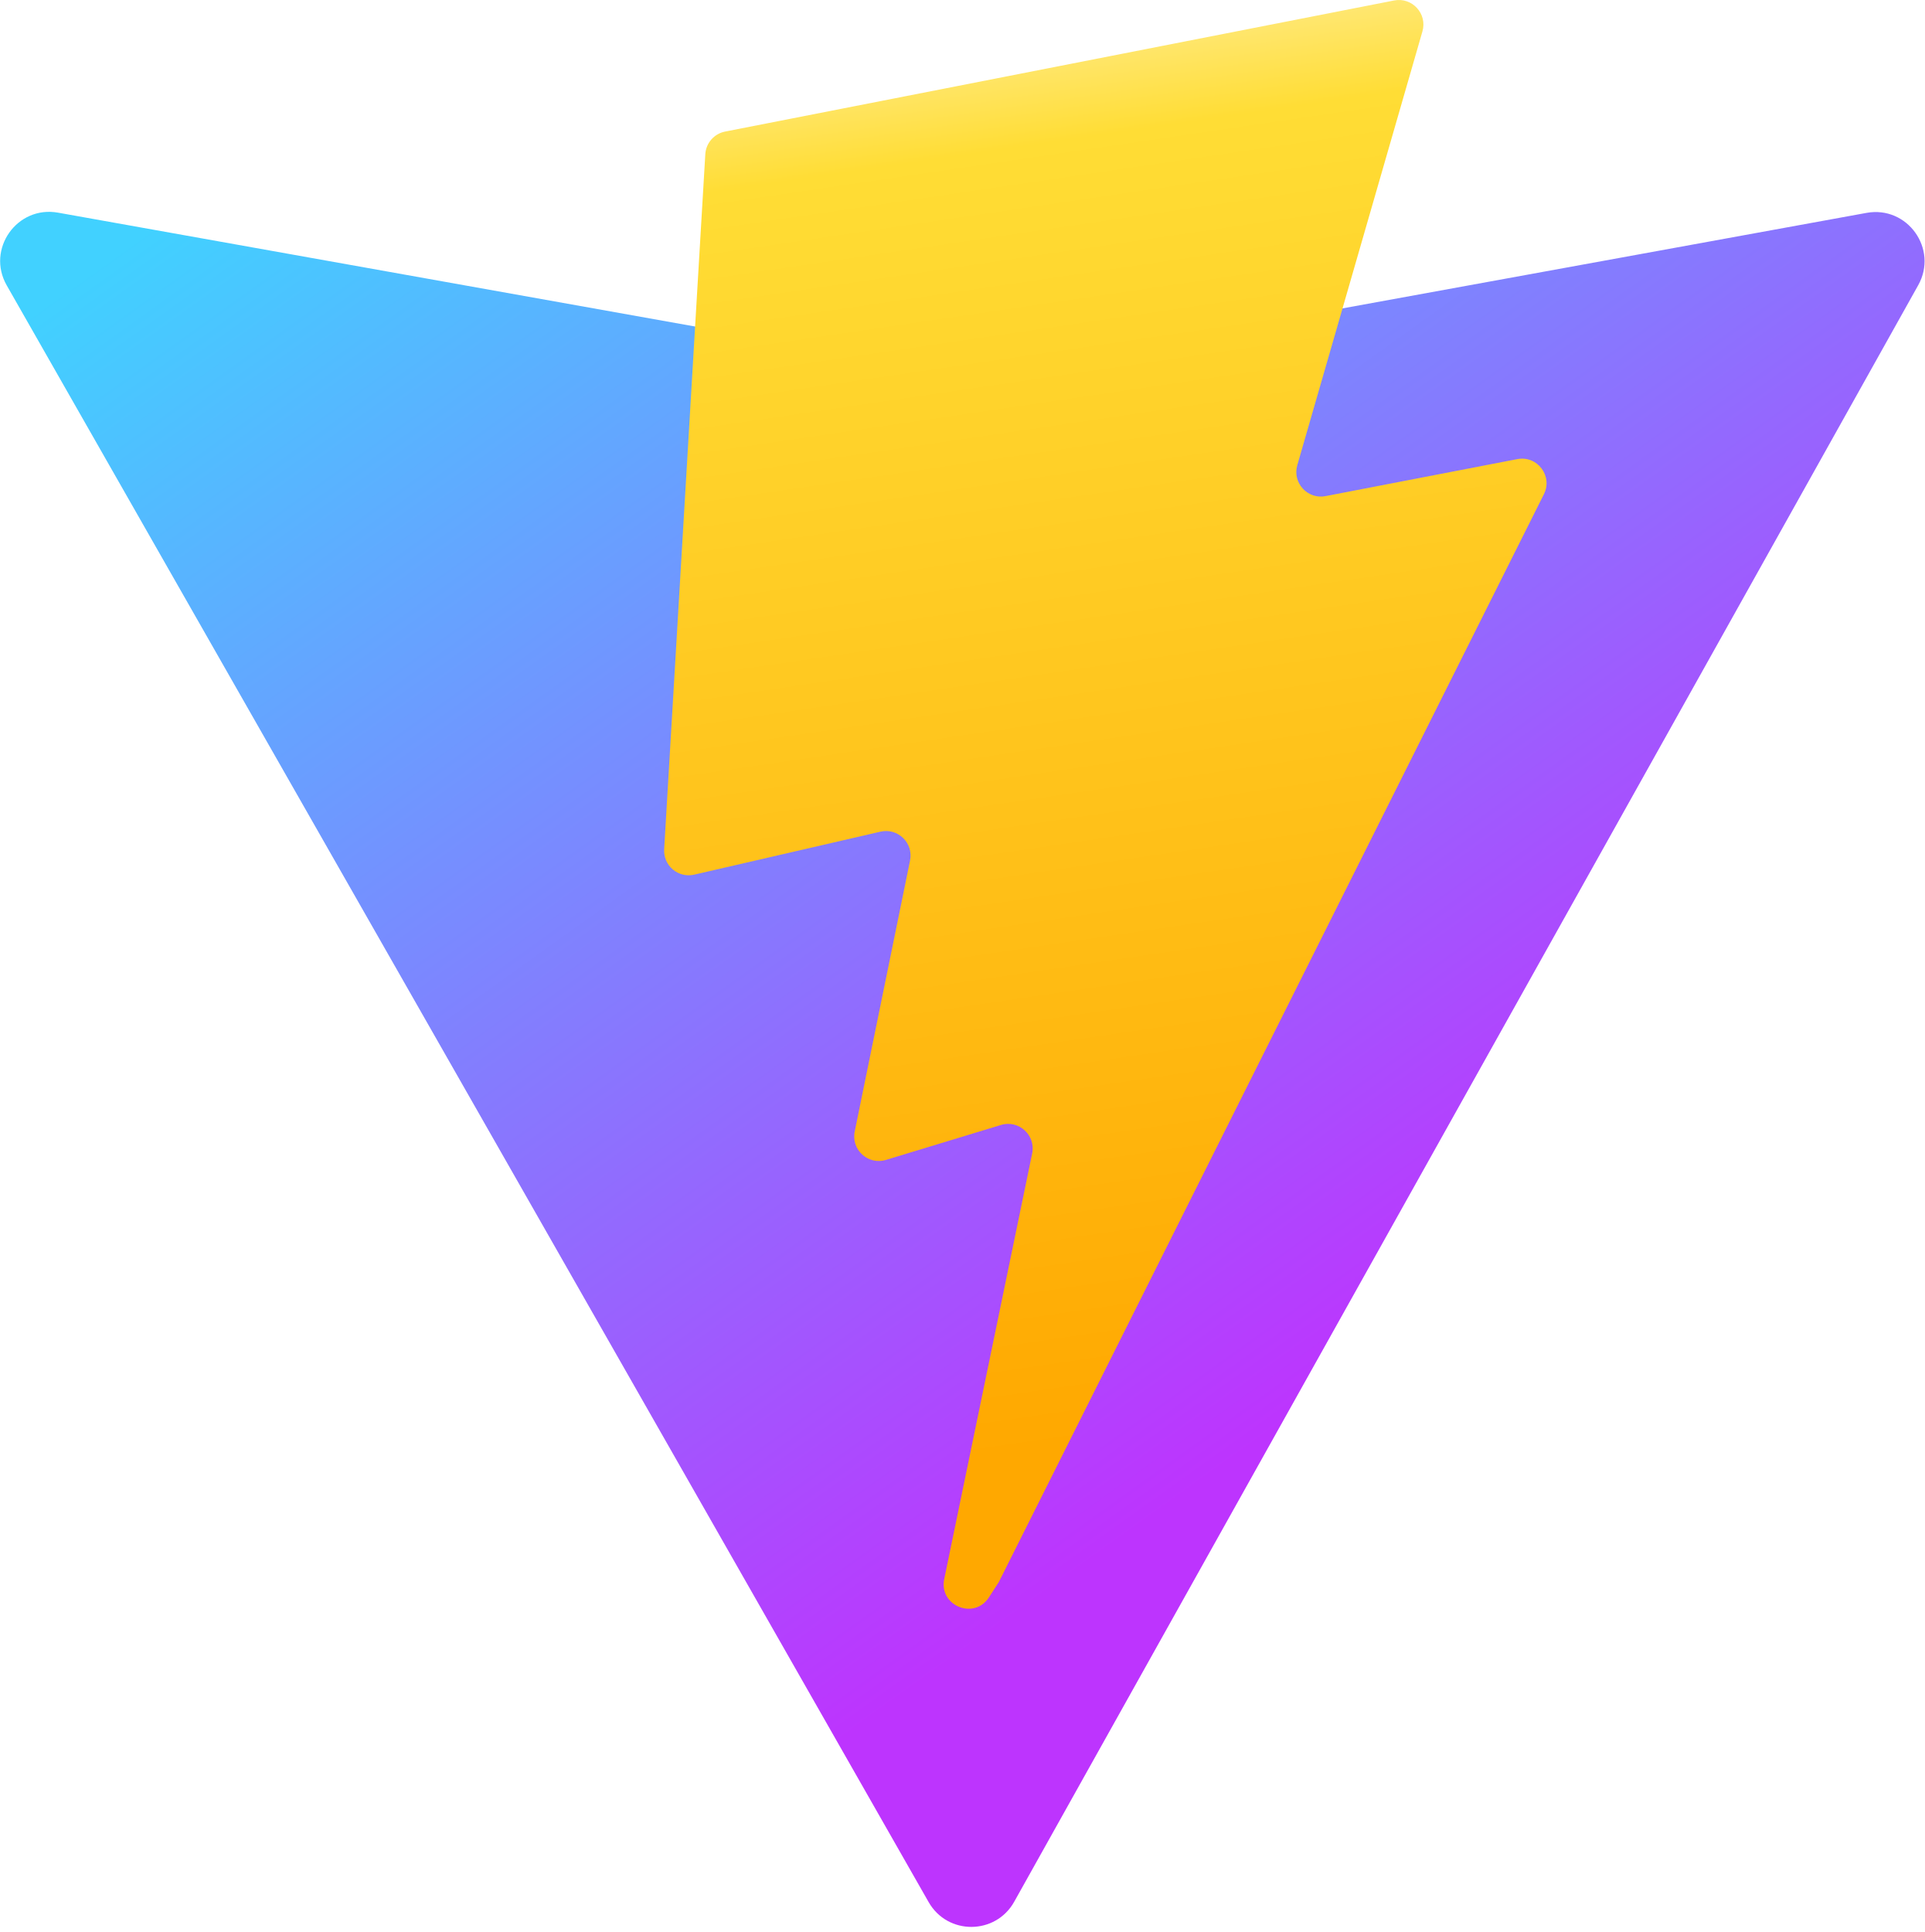
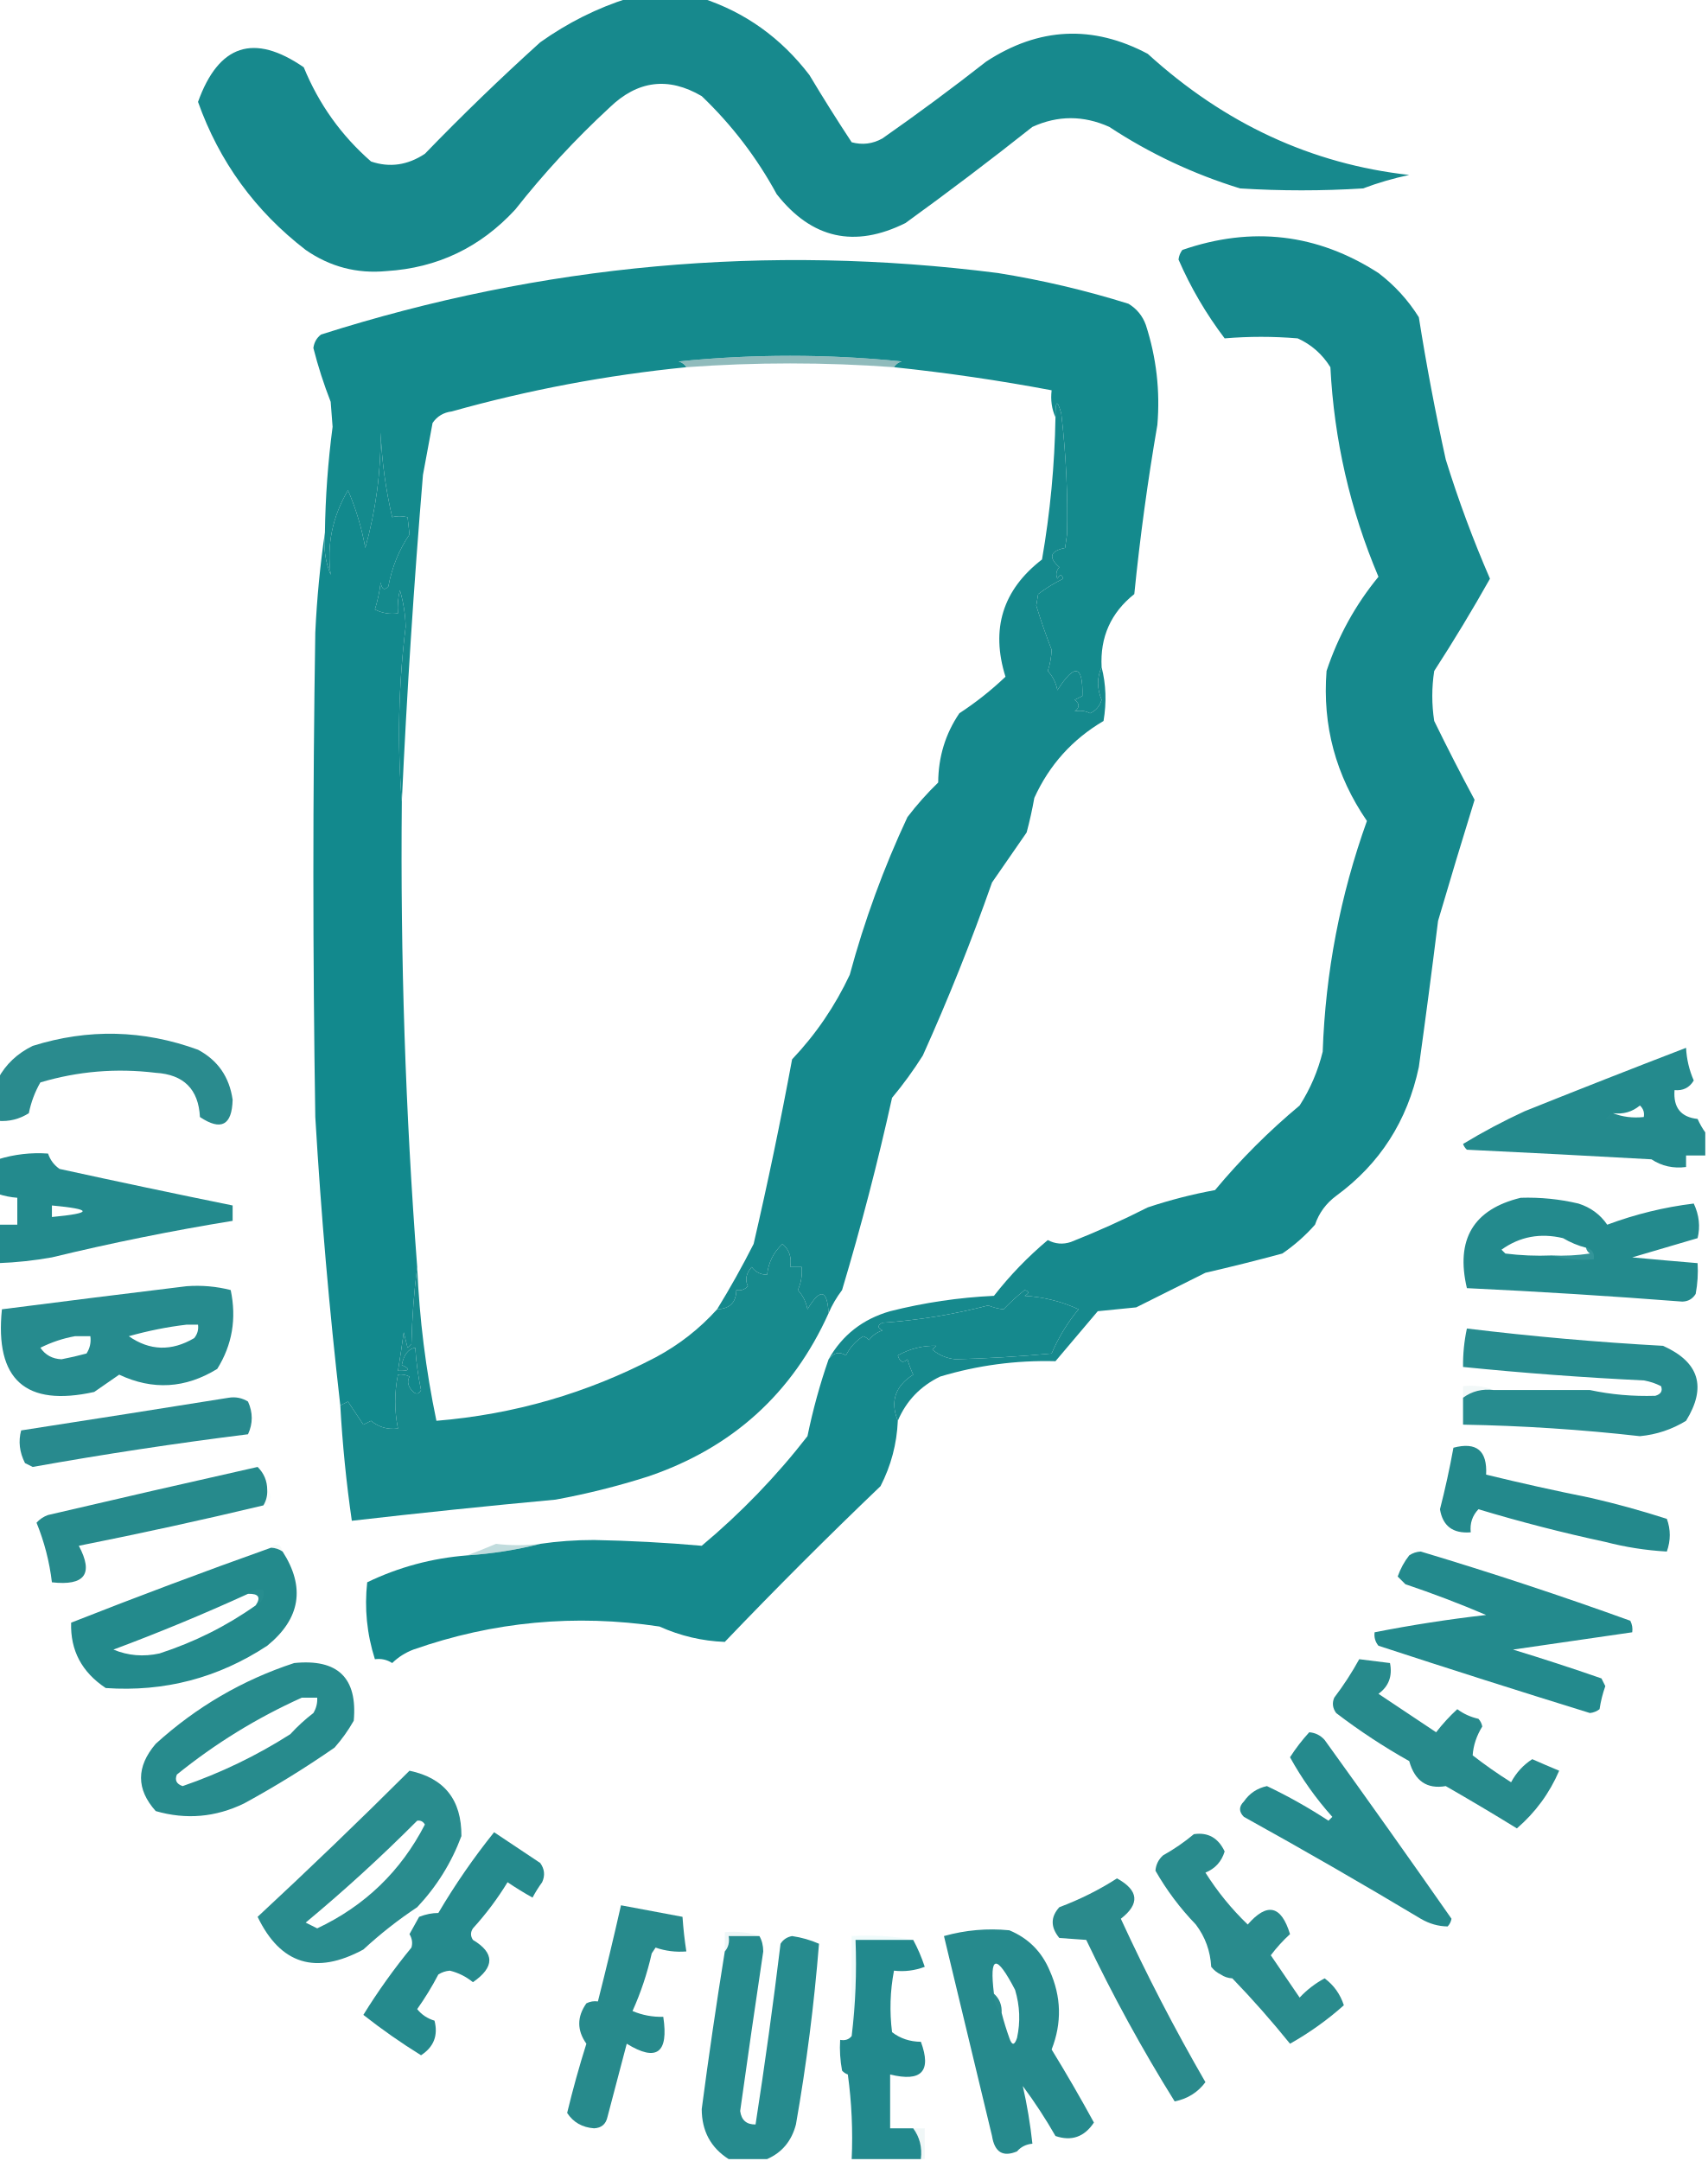
- <svg xmlns="http://www.w3.org/2000/svg" aria-hidden="true" role="img" class="iconify iconify--logos" width="31.88" height="32" preserveAspectRatio="xMidYMid meet" viewBox="0 0 256 257">
-   <defs>
-     <linearGradient id="IconifyId1813088fe1fbc01fb466" x1="-.828%" x2="57.636%" y1="7.652%" y2="78.411%">
-       <stop offset="0%" stop-color="#41D1FF" />
-       <stop offset="100%" stop-color="#BD34FE" />
-     </linearGradient>
-     <linearGradient id="IconifyId1813088fe1fbc01fb467" x1="43.376%" x2="50.316%" y1="2.242%" y2="89.03%">
-       <stop offset="0%" stop-color="#FFEA83" />
-       <stop offset="8.333%" stop-color="#FFDD35" />
-       <stop offset="100%" stop-color="#FFA800" />
-     </linearGradient>
-   </defs>
-   <path fill="url(#IconifyId1813088fe1fbc01fb466)" d="M255.153 37.938L134.897 252.976c-2.483 4.44-8.862 4.466-11.382.048L.875 37.958c-2.746-4.814 1.371-10.646 6.827-9.67l120.385 21.517a6.537 6.537 0 0 0 2.322-.004l117.867-21.483c5.438-.991 9.574 4.796 6.877 9.62Z" />
-   <path fill="url(#IconifyId1813088fe1fbc01fb467)" d="M185.432.063L96.44 17.501a3.268 3.268 0 0 0-2.634 3.014l-5.474 92.456a3.268 3.268 0 0 0 3.997 3.378l24.777-5.718c2.318-.535 4.413 1.507 3.936 3.838l-7.361 36.047c-.495 2.426 1.782 4.5 4.151 3.78l15.304-4.649c2.372-.72 4.652 1.36 4.15 3.788l-11.698 56.621c-.732 3.542 3.979 5.473 5.943 2.437l1.313-2.028l72.516-144.72c1.215-2.423-.88-5.186-3.54-4.672l-25.505 4.922c-2.396.462-4.435-1.77-3.759-4.114l16.646-57.705c.677-2.35-1.37-4.583-3.769-4.113Z" />
+ <svg xmlns="http://www.w3.org/2000/svg" version="1.1" width="444px" height="562px" style="shape-rendering:geometricPrecision; text-rendering:geometricPrecision; image-rendering:optimizeQuality; fill-rule:evenodd; clip-rule:evenodd">
+   <g>
+     <path style="opacity:0.004" fill="#fefffe" d="M 227.5,3.5 C 228.833,4.167 228.833,4.167 227.5,3.5 Z" />
+   </g>
+   <g>
+     <path style="opacity:1" fill="#17898d" d="M 163.5,-0.5 C 169.833,-0.5 176.167,-0.5 182.5,-0.5C 193.765,3.162 203.099,9.828 210.5,19.5C 214.042,25.418 217.708,31.251 221.5,37C 224.303,37.755 226.97,37.422 229.5,36C 238.688,29.574 247.688,22.907 256.5,16C 270.188,7.067 284.188,6.401 298.5,14C 318.461,32.173 341.127,42.673 366.5,45.5C 362.422,46.359 358.422,47.526 354.5,49C 343.833,49.667 333.167,49.667 322.5,49C 310.329,45.245 298.996,39.912 288.5,33C 281.791,29.98 275.124,29.98 268.5,33C 257.679,41.576 246.679,49.91 235.5,58C 222.264,64.588 211.098,62.088 202,50.5C 196.825,40.981 190.325,32.481 182.5,25C 173.818,19.906 165.818,20.906 158.5,28C 149.598,36.232 141.431,45.066 134,54.5C 124.925,64.351 113.759,69.684 100.5,70.5C 92.837,71.224 85.837,69.39 79.5,65C 66.364,54.878 57.03,42.045 51.5,26.5C 56.867,11.557 66.034,8.557 79,17.5C 82.929,27.085 88.762,35.251 96.5,42C 101.328,43.643 105.994,42.976 110.5,40C 120.17,29.997 130.17,20.331 140.5,11C 147.655,5.908 155.322,2.075 163.5,-0.5 Z" />
+   </g>
+   <g>
+     <path style="opacity:0.004" fill="#fefffe" d="M 407.5,30.5 C 408.833,31.167 408.833,31.167 407.5,30.5 Z" />
+   </g>
+   <g>
+     <path style="opacity:0.004" fill="#fefffe" d="M 98.5,33.5 C 99.833,34.167 99.833,34.167 98.5,33.5 Z" />
+   </g>
+   <g>
+     <path style="opacity:0.004" fill="#fefffe" d="M 278.5,45.5 C 279.833,46.167 279.833,46.167 278.5,45.5 Z" />
+   </g>
+   <g>
+     <path style="opacity:0.004" fill="#fefffe" d="M 377.5,49.5 C 378.833,50.167 378.833,50.167 377.5,49.5 Z" />
+   </g>
+   <g>
+     <path style="opacity:0.004" fill="#fefffe" d="M 371.5,62.5 C 372.833,63.167 372.833,63.167 371.5,62.5 Z" />
+   </g>
+   <g>
+     <path style="opacity:1" fill="#148a8d" d="M 286.5,173.5 C 285.268,176.184 285.268,179.017 286.5,182C 286.046,183.622 285.046,184.788 283.5,185.5C 282.268,184.855 280.935,184.689 279.5,185C 280.833,184 280.833,183 279.5,182C 280.167,181.667 280.833,181.333 281.5,181C 281.692,172.916 279.526,172.416 275,179.5C 274.64,177.579 273.806,175.912 272.5,174.5C 273.087,172.727 273.42,170.894 273.5,169C 272.045,165.246 270.711,161.412 269.5,157.5C 269.667,156.5 269.833,155.5 270,154.5C 272.04,152.959 274.207,151.626 276.5,150.5C 276.154,149.304 275.654,149.304 275,150.5C 274.508,149.451 274.674,148.451 275.5,147.5C 272.591,144.959 273.091,143.292 277,142.5C 277.167,141.333 277.333,140.167 277.5,139C 277.754,128.67 277.254,118.17 276,107.5C 274.957,103.774 274.457,104.107 274.5,108.5C 273.532,106.393 273.198,104.059 273.5,101.5C 259.929,98.942 246.262,96.942 232.5,95.5C 232.918,94.778 233.584,94.278 234.5,94C 215.157,92.046 195.824,92.046 176.5,94C 177.416,94.278 178.082,94.778 178.5,95.5C 157.832,97.556 137.498,101.39 117.5,107C 115.349,107.265 113.682,108.265 112.5,110C 111.667,114.494 110.834,118.994 110,123.5C 107.637,151.956 105.804,180.289 104.5,208.5C 103.283,193.467 103.616,178.301 105.5,163C 105.418,159.765 104.918,156.598 104,153.5C 103.505,155.473 103.338,157.473 103.5,159.5C 101.396,159.799 99.396,159.466 97.5,158.5C 98.213,156.224 98.713,153.891 99,151.5C 99.317,153.301 99.984,153.634 101,152.5C 101.961,147.442 103.794,142.942 106.5,139C 106.333,137.5 106.167,136 106,134.5C 104.497,134.165 103.164,134.165 102,134.5C 100.302,127.268 99.302,119.935 99,112.5C 99.072,122.777 97.739,132.777 95,142.5C 94.086,137.335 92.586,132.335 90.5,127.5C 86.437,134.403 84.937,141.737 86,149.5C 84.585,146.042 84.085,142.375 84.5,138.5C 84.629,129.297 85.296,120.13 86.5,111C 86.333,108.833 86.167,106.667 86,104.5C 84.206,99.916 82.706,95.249 81.5,90.5C 81.709,89.005 82.376,87.839 83.5,87C 140.964,68.704 199.631,63.371 259.5,71C 271.047,72.851 282.38,75.518 293.5,79C 295.654,80.32 297.154,82.153 298,84.5C 300.746,92.976 301.746,101.642 301,110.5C 298.481,125.097 296.481,139.764 295,154.5C 288.908,159.352 286.075,165.686 286.5,173.5 Z" />
+   </g>
+   <g>
+     <path style="opacity:0.624" fill="#4d9294" d="M 232.5,95.5 C 214.498,94.184 196.498,94.184 178.5,95.5C 178.082,94.778 177.416,94.278 176.5,94C 195.824,92.046 215.157,92.046 234.5,94C 233.584,94.278 232.918,94.778 232.5,95.5 Z" />
+   </g>
+   <g>
+     <path style="opacity:0.004" fill="#fefffe" d="M 380.5,98.5 C 381.833,99.167 381.833,99.167 380.5,98.5 Z" />
+   </g>
+   <g>
+     <path style="opacity:0.004" fill="#fefffe" d="M 2.5,101.5 C 3.833,102.167 3.833,102.167 2.5,101.5 Z" />
+   </g>
+   <g>
+     <path style="opacity:0.004" fill="#fefffe" d="M 71.5,107.5 C 72.833,108.167 72.833,108.167 71.5,107.5 Z" />
+   </g>
+   <g>
+     <path style="opacity:0.004" fill="#fefffe" d="M 404.5,107.5 C 405.833,108.167 405.833,108.167 404.5,107.5 Z" />
+   </g>
+   <g>
+     <path style="opacity:0.004" fill="#fefffe" d="M 29.5,119.5 C 30.833,120.167 30.833,120.167 29.5,119.5 Z" />
+   </g>
+   <g>
+     <path style="opacity:1" fill="#12898d" d="M 104.5,208.5 C 104.109,248.899 105.442,289.232 108.5,329.5C 107.672,335.987 107.172,342.654 107,349.5C 106.667,349.833 106.333,350.167 106,350.5C 105.667,349.167 105.333,347.833 105,346.5C 104.577,349.615 104.077,352.948 103.5,356.5C 106.598,356.587 106.932,356.087 104.5,355C 105.006,352.306 106.173,350.806 108,350.5C 108.238,354.222 108.738,357.889 109.5,361.5C 108.998,362.521 108.332,362.688 107.5,362C 106.12,360.676 105.786,359.343 106.5,358C 105.552,357.517 104.552,357.351 103.5,357.5C 102.554,362.199 102.554,366.866 103.5,371.5C 100.856,371.84 98.522,371.173 96.5,369.5C 95.833,369.833 95.167,370.167 94.5,370.5C 93.167,368.5 91.833,366.5 90.5,364.5C 89.817,364.863 89.15,365.196 88.5,365.5C 85.656,340.718 83.49,315.718 82,290.5C 81.333,248.5 81.333,206.5 82,164.5C 82.415,155.643 83.248,146.976 84.5,138.5C 84.085,142.375 84.585,146.042 86,149.5C 84.937,141.737 86.437,134.403 90.5,127.5C 92.586,132.335 94.086,137.335 95,142.5C 97.739,132.777 99.072,122.777 99,112.5C 99.302,119.935 100.302,127.268 102,134.5C 103.164,134.165 104.497,134.165 106,134.5C 106.167,136 106.333,137.5 106.5,139C 103.794,142.942 101.961,147.442 101,152.5C 99.984,153.634 99.317,153.301 99,151.5C 98.713,153.891 98.213,156.224 97.5,158.5C 99.396,159.466 101.396,159.799 103.5,159.5C 103.338,157.473 103.505,155.473 104,153.5C 104.918,156.598 105.418,159.765 105.5,163C 103.616,178.301 103.283,193.467 104.5,208.5 Z" />
+   </g>
+   <g>
+     <path style="opacity:0.004" fill="#fefffe" d="M 347.5,143.5 C 348.833,144.167 348.833,144.167 347.5,143.5 Z" />
+   </g>
+   <g>
+     <path style="opacity:1" fill="#16898d" d="M 233.5,369.5 C 231.468,364.476 232.801,360.476 237.5,357.5C 236.902,356.205 236.402,354.872 236,353.5C 234.869,354.604 234.035,354.271 233.5,352.5C 236.668,350.734 240.001,349.901 243.5,350C 243.167,350.333 242.833,350.667 242.5,351C 244.22,352.434 246.22,353.267 248.5,353.5C 256.737,353.291 265.071,352.791 273.5,352C 275.305,347.791 277.638,343.958 280.5,340.5C 276.055,338.457 271.389,337.29 266.5,337C 267.696,336.346 267.696,335.846 266.5,335.5C 264.531,337.059 262.698,338.726 261,340.5C 259.732,340.384 258.398,340.051 257,339.5C 247.929,341.864 238.763,343.364 229.5,344C 228.167,344.667 228.167,345.333 229.5,346C 228.069,346.465 226.903,347.299 226,348.5C 225.586,348.043 225.086,347.709 224.5,347.5C 222.541,348.748 221.041,350.415 220,352.5C 218.289,351.419 216.789,351.752 215.5,353.5C 219.058,347.203 224.391,343.036 231.5,341C 240.366,338.76 249.366,337.427 258.5,337C 262.649,331.684 267.315,326.851 272.5,322.5C 274.432,323.52 276.432,323.687 278.5,323C 285.338,320.297 292.005,317.297 298.5,314C 304.234,312.088 310.067,310.588 316,309.5C 322.618,301.549 329.951,294.216 338,287.5C 340.773,283.185 342.773,278.518 344,273.5C 344.713,252.884 348.547,232.884 355.5,213.5C 347.398,201.699 343.898,188.699 345,174.5C 348.005,165.46 352.505,157.293 358.5,150C 351.134,132.585 346.967,114.418 346,95.5C 343.906,92.124 341.072,89.624 337.5,88C 331.115,87.465 324.781,87.465 318.5,88C 313.656,81.599 309.656,74.765 306.5,67.5C 306.608,66.558 306.941,65.725 307.5,65C 325.589,58.756 342.589,60.756 358.5,71C 362.71,74.208 366.21,78.042 369,82.5C 370.963,94.909 373.296,107.242 376,119.5C 379.268,130.037 383.101,140.37 387.5,150.5C 382.947,158.596 378.113,166.596 373,174.5C 372.333,178.833 372.333,183.167 373,187.5C 376.349,194.365 379.849,201.198 383.5,208C 380.256,218.477 377.089,228.977 374,239.5C 372.427,252.178 370.76,264.844 369,277.5C 366.027,291.518 358.86,302.685 347.5,311C 344.865,312.961 343.031,315.461 342,318.5C 339.489,321.343 336.656,323.843 333.5,326C 326.88,327.791 320.213,329.458 313.5,331C 307.573,333.964 301.573,336.964 295.5,340C 292.167,340.333 288.833,340.667 285.5,341C 281.833,345.333 278.167,349.667 274.5,354C 264.262,353.73 254.262,355.063 244.5,358C 239.353,360.495 235.686,364.329 233.5,369.5 Z" />
+   </g>
+   <g>
+     <path style="opacity:0.004" fill="#fefffe" d="M 422.5,173.5 C 423.833,174.167 423.833,174.167 422.5,173.5 Z" />
+   </g>
+   <g>
+     <path style="opacity:0.004" fill="#fefffe" d="M 50.5,187.5 C 51.833,188.167 51.833,188.167 50.5,187.5 Z" />
+   </g>
+   <g>
+     <path style="opacity:0.004" fill="#fefffe" d="M 44.5,188.5 C 45.833,189.167 45.833,189.167 44.5,188.5 Z" />
+   </g>
+   <g>
+     <path style="opacity:1" fill="#15898d" d="M 286.5,173.5 C 287.648,177.981 287.815,182.648 287,187.5C 278.893,192.273 272.893,198.94 269,207.5C 268.461,210.529 267.794,213.529 267,216.5C 264,220.833 261,225.167 258,229.5C 252.615,244.822 246.615,259.822 240,274.5C 237.578,278.344 234.911,282.01 232,285.5C 228.274,302.341 223.941,319.007 219,335.5C 217.541,337.432 216.375,339.432 215.5,341.5C 215.133,335.293 213.299,334.96 210,340.5C 209.64,338.579 208.806,336.912 207.5,335.5C 208.348,333.591 208.682,331.591 208.5,329.5C 207.5,329.5 206.5,329.5 205.5,329.5C 205.949,327.023 205.283,325.023 203.5,323.5C 201.183,325.647 199.85,328.314 199.5,331.5C 197.857,331.52 196.524,330.853 195.5,329.5C 194.042,331.138 193.708,332.805 194.5,334.5C 193.675,335.386 192.675,335.719 191.5,335.5C 191.463,338.702 189.797,340.368 186.5,340.5C 189.916,334.931 193.082,329.265 196,323.5C 199.69,307.582 203.024,291.582 206,275.5C 212.17,268.991 217.17,261.658 221,253.5C 224.821,239.367 229.821,225.7 236,212.5C 238.432,209.312 241.099,206.312 244,203.5C 244.04,196.845 245.874,190.845 249.5,185.5C 253.777,182.703 257.777,179.536 261.5,176C 257.607,163.558 260.774,153.391 271,145.5C 273.124,133.268 274.291,120.935 274.5,108.5C 274.457,104.107 274.957,103.774 276,107.5C 277.254,118.17 277.754,128.67 277.5,139C 277.333,140.167 277.167,141.333 277,142.5C 273.091,143.292 272.591,144.959 275.5,147.5C 274.674,148.451 274.508,149.451 275,150.5C 275.654,149.304 276.154,149.304 276.5,150.5C 274.207,151.626 272.04,152.959 270,154.5C 269.833,155.5 269.667,156.5 269.5,157.5C 270.711,161.412 272.045,165.246 273.5,169C 273.42,170.894 273.087,172.727 272.5,174.5C 273.806,175.912 274.64,177.579 275,179.5C 279.526,172.416 281.692,172.916 281.5,181C 280.833,181.333 280.167,181.667 279.5,182C 280.833,183 280.833,184 279.5,185C 280.935,184.689 282.268,184.855 283.5,185.5C 285.046,184.788 286.046,183.622 286.5,182C 285.268,179.017 285.268,176.184 286.5,173.5 Z" />
+   </g>
+   <g>
+     <path style="opacity:0.004" fill="#fefffe" d="M 347.5,222.5 C 348.833,223.167 348.833,223.167 347.5,222.5 Z" />
+   </g>
+   <g>
+     <path style="opacity:0.004" fill="#fefffe" d="M 35.5,247.5 C 36.833,248.167 36.833,248.167 35.5,247.5 Z" />
+   </g>
+   <g>
+     <path style="opacity:1" fill="#2a8b8e" d="M -0.5,291.5 C -0.5,287.833 -0.5,284.167 -0.5,280.5C 1.495,276.795 4.495,273.961 8.5,272C 22.93,267.472 37.263,267.805 51.5,273C 56.659,275.757 59.659,280.09 60.5,286C 60.336,292.665 57.502,294.165 52,290.5C 51.626,283.277 47.793,279.444 40.5,279C 30.281,277.751 20.281,278.584 10.5,281.5C 9.081,283.958 8.081,286.625 7.5,289.5C 5.057,291.055 2.39,291.722 -0.5,291.5 Z" />
+   </g>
+   <g>
+     <path style="opacity:1" fill="#248a8d" d="M 443.5,294.5 C 443.5,296.5 443.5,298.5 443.5,300.5C 441.833,300.5 440.167,300.5 438.5,300.5C 438.5,301.5 438.5,302.5 438.5,303.5C 435.193,303.937 432.193,303.27 429.5,301.5C 413.504,300.6 397.504,299.767 381.5,299C 381.043,298.586 380.709,298.086 380.5,297.5C 385.624,294.393 390.957,291.56 396.5,289C 410.435,283.409 424.435,277.909 438.5,272.5C 438.647,275.443 439.313,278.276 440.5,281C 439.381,282.876 437.714,283.709 435.5,283.5C 435.149,288.04 437.149,290.54 441.5,291C 442.085,292.302 442.751,293.469 443.5,294.5 Z M 427.5,290.5 C 424.615,290.806 421.948,290.473 419.5,289.5C 422.157,289.838 424.49,289.171 426.5,287.5C 427.386,288.325 427.719,289.325 427.5,290.5 Z" />
+   </g>
+   <g>
+     <path style="opacity:0.008" fill="#e9fcfc" d="M 419.5,289.5 C 421.948,290.473 424.615,290.806 427.5,290.5C 424.36,291.641 421.027,291.808 417.5,291C 418.044,290.283 418.711,289.783 419.5,289.5 Z" />
+   </g>
+   <g>
+     <path style="opacity:0.004" fill="#fefffe" d="M 17.5,295.5 C 18.833,296.167 18.833,296.167 17.5,295.5 Z" />
+   </g>
+   <g>
+     <path style="opacity:0.004" fill="#fefffe" d="M 362.5,301.5 C 363.833,302.167 363.833,302.167 362.5,301.5 Z" />
+   </g>
+   <g>
+     <path style="opacity:1" fill="#238a8d" d="M -0.5,328.5 C -0.5,325.167 -0.5,321.833 -0.5,318.5C 1.167,318.5 2.833,318.5 4.5,318.5C 4.5,316.167 4.5,313.833 4.5,311.5C 2.784,311.371 1.117,311.038 -0.5,310.5C -0.5,307.5 -0.5,304.5 -0.5,301.5C 3.744,300.188 8.078,299.688 12.5,300C 13.061,301.676 14.061,303.009 15.5,304C 30.495,307.278 45.495,310.445 60.5,313.5C 60.5,314.833 60.5,316.167 60.5,317.5C 44.729,320.063 29.063,323.23 13.5,327C 8.863,327.829 4.196,328.329 -0.5,328.5 Z M 13.5,313.5 C 24.149,314.494 24.149,315.494 13.5,316.5C 13.5,315.5 13.5,314.5 13.5,313.5 Z" />
+   </g>
+   <g>
+     <path style="opacity:1" fill="#238a8d" d="M 395.5,311.5 C 400.566,311.34 405.566,311.84 410.5,313C 413.66,313.991 416.16,315.824 418,318.5C 425.322,315.771 432.822,313.937 440.5,313C 441.904,315.978 442.237,318.978 441.5,322C 435.833,323.667 430.167,325.333 424.5,327C 430.171,327.531 435.838,328.031 441.5,328.5C 441.664,331.187 441.497,333.854 441,336.5C 440.196,337.804 439.029,338.471 437.5,338.5C 418.862,337.054 400.195,335.887 381.5,335C 378.516,322.323 383.183,314.489 395.5,311.5 Z M 412.5,324.5 C 412.611,325.117 412.944,325.617 413.5,326C 410.183,326.498 406.85,326.665 403.5,326.5C 399.486,326.666 395.486,326.499 391.5,326C 391.167,325.667 390.833,325.333 390.5,325C 395.25,321.592 400.584,320.592 406.5,322C 408.407,323.122 410.407,323.955 412.5,324.5 Z" />
+   </g>
+   <g>
+     <path style="opacity:0.122" fill="#a8e1ea" d="M 412.5,324.5 C 414.048,324.821 414.715,325.821 414.5,327.5C 410.629,327.815 406.962,327.482 403.5,326.5C 406.85,326.665 410.183,326.498 413.5,326C 412.944,325.617 412.611,325.117 412.5,324.5 Z" />
+   </g>
+   <g>
+     <path style="opacity:0.004" fill="#fefffe" d="M 35.5,334.5 C 36.833,335.167 36.833,335.167 35.5,334.5 Z" />
+   </g>
+   <g>
+     <path style="opacity:1" fill="#15898d" d="M 233.5,369.5 C 233.239,375.5 231.739,381.167 229,386.5C 215.252,399.65 201.752,413.15 188.5,427C 182.625,426.782 176.958,425.449 171.5,423C 149.616,419.708 128.282,421.708 107.5,429C 105.413,429.792 103.579,430.959 102,432.5C 100.644,431.62 99.144,431.286 97.5,431.5C 95.416,424.929 94.75,418.263 95.5,411.5C 103.663,407.561 112.329,405.228 121.5,404.5C 128.053,404.06 134.387,403.06 140.5,401.5C 144.988,400.834 149.654,400.501 154.5,400.5C 163.887,400.68 173.22,401.18 182.5,402C 192.738,393.431 201.904,383.931 210,373.5C 211.423,366.591 213.257,359.924 215.5,353.5C 216.789,351.752 218.289,351.419 220,352.5C 221.041,350.415 222.541,348.748 224.5,347.5C 225.086,347.709 225.586,348.043 226,348.5C 226.903,347.299 228.069,346.465 229.5,346C 228.167,345.333 228.167,344.667 229.5,344C 238.763,343.364 247.929,341.864 257,339.5C 258.398,340.051 259.732,340.384 261,340.5C 262.698,338.726 264.531,337.059 266.5,335.5C 267.696,335.846 267.696,336.346 266.5,337C 271.389,337.29 276.055,338.457 280.5,340.5C 277.638,343.958 275.305,347.791 273.5,352C 265.071,352.791 256.737,353.291 248.5,353.5C 246.22,353.267 244.22,352.434 242.5,351C 242.833,350.667 243.167,350.333 243.5,350C 240.001,349.901 236.668,350.734 233.5,352.5C 234.035,354.271 234.869,354.604 236,353.5C 236.402,354.872 236.902,356.205 237.5,357.5C 232.801,360.476 231.468,364.476 233.5,369.5 Z" />
+   </g>
+   <g>
+     <path style="opacity:1" fill="#268b8e" d="M 48.5,334.5 C 52.437,334.207 56.27,334.54 60,335.5C 61.562,342.933 60.395,349.766 56.5,356C 48.212,361.102 39.712,361.602 31,357.5C 28.844,358.985 26.677,360.485 24.5,362C 6.624,365.96 -1.376,358.793 0.5,340.5C 16.63,338.432 32.63,336.432 48.5,334.5 Z M 19.5,347.5 C 20.833,347.5 22.167,347.5 23.5,347.5C 23.713,349.144 23.38,350.644 22.5,352C 20.351,352.579 18.185,353.079 16,353.5C 13.63,353.4 11.797,352.4 10.5,350.5C 13.425,349.047 16.425,348.047 19.5,347.5 Z M 48.5,344.5 C 49.5,344.5 50.5,344.5 51.5,344.5C 51.67,345.822 51.337,346.989 50.5,348C 44.611,351.468 38.944,351.302 33.5,347.5C 38.534,346.085 43.534,345.085 48.5,344.5 Z" />
+   </g>
+   <g>
+     <path style="opacity:1" fill="#178a8d" d="M 215.5,341.5 C 206.085,362.408 190.418,376.574 168.5,384C 160.631,386.507 152.631,388.507 144.5,390C 126.806,391.641 109.139,393.475 91.5,395.5C 90.06,385.553 89.06,375.553 88.5,365.5C 89.15,365.196 89.817,364.863 90.5,364.5C 91.833,366.5 93.167,368.5 94.5,370.5C 95.167,370.167 95.833,369.833 96.5,369.5C 98.522,371.173 100.856,371.84 103.5,371.5C 102.554,366.866 102.554,362.199 103.5,357.5C 104.552,357.351 105.552,357.517 106.5,358C 105.786,359.343 106.12,360.676 107.5,362C 108.332,362.688 108.998,362.521 109.5,361.5C 108.738,357.889 108.238,354.222 108,350.5C 106.173,350.806 105.006,352.306 104.5,355C 106.932,356.087 106.598,356.587 103.5,356.5C 104.077,352.948 104.577,349.615 105,346.5C 105.333,347.833 105.667,349.167 106,350.5C 106.333,350.167 106.667,349.833 107,349.5C 107.172,342.654 107.672,335.987 108.5,329.5C 109.067,342.915 110.734,356.248 113.5,369.5C 133.668,367.838 152.668,362.338 170.5,353C 176.571,349.761 181.904,345.594 186.5,340.5C 189.797,340.368 191.463,338.702 191.5,335.5C 192.675,335.719 193.675,335.386 194.5,334.5C 193.708,332.805 194.042,331.138 195.5,329.5C 196.524,330.853 197.857,331.52 199.5,331.5C 199.85,328.314 201.183,325.647 203.5,323.5C 205.283,325.023 205.949,327.023 205.5,329.5C 206.5,329.5 207.5,329.5 208.5,329.5C 208.682,331.591 208.348,333.591 207.5,335.5C 208.806,336.912 209.64,338.579 210,340.5C 213.299,334.96 215.133,335.293 215.5,341.5 Z" />
+   </g>
+   <g>
+     <path style="opacity:0.122" fill="#94c4c2" d="M 388.5,361.5 C 385.467,361.132 382.8,361.798 380.5,363.5C 380.5,362.5 380.5,361.5 380.5,360.5C 383.385,360.194 386.052,360.527 388.5,361.5 Z" />
+   </g>
+   <g>
+     <path style="opacity:0.004" fill="#fefffe" d="M 413.5,360.5 C 414.833,361.167 414.833,361.167 413.5,360.5 Z" />
+   </g>
+   <g>
+     <path style="opacity:1" fill="#278c8f" d="M 380.5,363.5 C 382.8,361.798 385.467,361.132 388.5,361.5C 396.833,361.5 405.167,361.5 413.5,361.5C 418.989,362.681 424.656,363.181 430.5,363C 431.956,362.577 432.456,361.744 432,360.5C 430.601,359.773 429.101,359.273 427.5,359C 411.79,358.243 396.124,357.076 380.5,355.5C 380.46,352.119 380.793,348.786 381.5,345.5C 398.456,347.562 415.456,349.062 432.5,350C 441.923,354.206 443.923,360.706 438.5,369.5C 434.822,371.754 430.822,373.087 426.5,373.5C 411.218,371.769 395.884,370.769 380.5,370.5C 380.5,368.167 380.5,365.833 380.5,363.5 Z" />
+   </g>
+   <g>
+     <path style="opacity:1" fill="#288a8e" d="M 59.5,363.5 C 61.288,363.215 62.955,363.548 64.5,364.5C 65.795,367.366 65.795,370.199 64.5,373C 45.744,375.344 27.077,378.177 8.5,381.5C 7.833,381.167 7.167,380.833 6.5,380.5C 5.068,377.67 4.735,374.836 5.5,372C 23.634,369.195 41.633,366.361 59.5,363.5 Z" />
+   </g>
+   <g>
+     <path style="opacity:0.004" fill="#fefffe" d="M 413.5,388.5 C 414.833,389.167 414.833,389.167 413.5,388.5 Z" />
+   </g>
+   <g>
+     <path style="opacity:0.043" fill="#a2d2d4" d="M 69.5,387.5 C 70.124,387.917 70.457,388.584 70.5,389.5C 70.253,390.713 69.586,391.38 68.5,391.5C 69.234,390.292 69.567,388.959 69.5,387.5 Z" />
+   </g>
+   <g>
+     <path style="opacity:1" fill="#268a8c" d="M 69.5,387.5 C 69.567,388.959 69.234,390.292 68.5,391.5C 52.704,395.278 36.704,398.778 20.5,402C 24.391,409.306 22.058,412.472 13.5,411.5C 12.862,406.138 11.528,400.971 9.5,396C 10.328,395.085 11.328,394.419 12.5,394C 30.677,389.747 48.843,385.58 67,381.5C 68.662,383.158 69.496,385.158 69.5,387.5 Z" />
+   </g>
+   <g>
+     <path style="opacity:1" fill="#23898c" d="M 413.5,389.5 C 420.124,391.01 426.79,392.843 433.5,395C 434.523,397.774 434.523,400.607 433.5,403.5C 428.093,403.199 422.76,402.366 417.5,401C 406.366,398.608 395.366,395.774 384.5,392.5C 382.914,394.173 382.247,396.173 382.5,398.5C 377.875,398.875 375.209,396.875 374.5,392.5C 375.853,387.236 377.02,381.903 378,376.5C 383.999,374.922 386.832,377.255 386.5,383.5C 395.456,385.684 404.456,387.684 413.5,389.5 Z" />
+   </g>
+   <g>
+     <path style="opacity:0.118" fill="#a9d4ce" d="M 70.5,402.5 C 71.947,401.115 72.947,401.448 73.5,403.5C 72.609,402.89 71.609,402.557 70.5,402.5 Z" />
+   </g>
+   <g>
+     <path style="opacity:0.031" fill="#dbf0f1" d="M 369.5,403.5 C 368.391,403.557 367.391,403.89 366.5,404.5C 367.053,402.448 368.053,402.115 369.5,403.5 Z" />
+   </g>
+   <g>
+     <path style="opacity:0.439" fill="#72afb1" d="M 140.5,401.5 C 134.387,403.06 128.053,404.06 121.5,404.5C 123.933,403.587 126.433,402.587 129,401.5C 132.727,401.959 136.561,401.959 140.5,401.5 Z" />
+   </g>
+   <g>
+     <path style="opacity:0.004" fill="#fefffe" d="M 362.5,412.5 C 363.833,413.167 363.833,413.167 362.5,412.5 Z" />
+   </g>
+   <g>
+     <path style="opacity:1" fill="#238a8c" d="M 70.5,402.5 C 71.609,402.557 72.609,402.89 73.5,403.5C 79.469,412.803 78.136,420.969 69.5,428C 56.723,436.392 42.723,440.058 27.5,439C 21.267,434.862 18.267,429.195 18.5,422C 35.76,415.199 53.093,408.699 70.5,402.5 Z M 64.5,414.5 C 67.248,414.402 67.914,415.402 66.5,417.5C 58.907,422.882 50.574,427.048 41.5,430C 37.309,430.922 33.309,430.588 29.5,429C 41.302,424.598 52.969,419.765 64.5,414.5 Z" />
+   </g>
+   <g>
+     <path style="opacity:0.035" fill="#97dde1" d="M 64.5,414.5 C 65.568,413.566 66.901,413.232 68.5,413.5C 68.843,415.483 68.177,416.817 66.5,417.5C 67.914,415.402 67.248,414.402 64.5,414.5 Z" />
+   </g>
+   <g>
+     <path style="opacity:0.004" fill="#fefffe" d="M 284.5,429.5 C 285.833,430.167 285.833,430.167 284.5,429.5 Z" />
+   </g>
+   <g>
+     <path style="opacity:1" fill="#238a8d" d="M 369.5,403.5 C 387.836,409.001 406.003,415.001 424,421.5C 424.483,422.448 424.649,423.448 424.5,424.5C 414.18,425.998 403.846,427.498 393.5,429C 401.175,431.338 408.842,433.838 416.5,436.5C 416.833,437.167 417.167,437.833 417.5,438.5C 416.811,440.444 416.311,442.444 416,444.5C 415.275,445.059 414.442,445.392 413.5,445.5C 395.141,439.825 376.808,433.992 358.5,428C 357.663,426.989 357.33,425.822 357.5,424.5C 367.104,422.612 376.77,421.112 386.5,420C 379.626,417.066 372.626,414.399 365.5,412C 364.833,411.333 364.167,410.667 363.5,410C 364.229,407.942 365.229,406.109 366.5,404.5C 367.391,403.89 368.391,403.557 369.5,403.5 Z" />
+   </g>
+   <g>
+     <path style="opacity:1" fill="#278a8c" d="M 353.5,431.5 C 356.167,431.833 358.833,432.167 361.5,432.5C 362.172,435.908 361.172,438.575 358.5,440.5C 363.508,443.845 368.508,447.178 373.5,450.5C 375.172,448.329 377.005,446.329 379,444.5C 380.63,445.713 382.464,446.546 384.5,447C 385.022,447.561 385.355,448.228 385.5,449C 384.013,451.411 383.179,453.911 383,456.5C 386.234,459.015 389.567,461.349 393,463.5C 394.337,460.998 396.171,458.998 398.5,457.5C 400.856,458.543 403.19,459.543 405.5,460.5C 402.996,466.339 399.33,471.339 394.5,475.5C 388.399,471.742 382.232,468.075 376,464.5C 371.119,465.341 367.952,463.174 366.5,458C 359.885,454.291 353.552,450.124 347.5,445.5C 346.572,444.232 346.405,442.899 347,441.5C 349.426,438.309 351.593,434.975 353.5,431.5 Z" />
+   </g>
+   <g>
+     <path style="opacity:1" fill="#278b8d" d="M 76.5,432.5 C 87.845,431.347 93.012,436.347 92,447.5C 90.579,450.009 88.912,452.343 87,454.5C 79.411,459.761 71.578,464.594 63.5,469C 56.06,472.616 48.393,473.283 40.5,471C 35.403,465.31 35.403,459.477 40.5,453.5C 51.068,443.908 63.068,436.908 76.5,432.5 Z M 78.5,441.5 C 79.833,441.5 81.167,441.5 82.5,441.5C 82.579,442.93 82.246,444.264 81.5,445.5C 79.35,447.149 77.35,448.982 75.5,451C 66.725,456.595 57.392,461.095 47.5,464.5C 45.899,463.965 45.399,462.965 46,461.5C 55.974,453.43 66.808,446.763 78.5,441.5 Z" />
+   </g>
+   <g>
+     <path style="opacity:1" fill="#258a8d" d="M 340.5,450.5 C 342.09,450.628 343.423,451.295 344.5,452.5C 355.632,467.939 366.632,483.439 377.5,499C 377.355,499.772 377.022,500.439 376.5,501C 374.08,500.975 371.747,500.309 369.5,499C 354.33,489.914 338.997,481.081 323.5,472.5C 322.167,471.167 322.167,469.833 323.5,468.5C 324.957,466.38 326.957,465.047 329.5,464.5C 335.011,467.121 340.344,470.121 345.5,473.5C 345.833,473.167 346.167,472.833 346.5,472.5C 342.236,467.739 338.569,462.573 335.5,457C 336.985,454.683 338.652,452.516 340.5,450.5 Z" />
+   </g>
+   <g>
+     <path style="opacity:0.004" fill="#fefffe" d="M 281.5,489.5 C 282.833,490.167 282.833,490.167 281.5,489.5 Z" />
+   </g>
+   <g>
+     <path style="opacity:1" fill="#298c8e" d="M 106.5,460.5 C 115.566,462.412 120.066,468.078 120,477.5C 117.428,484.415 113.595,490.582 108.5,496C 103.546,499.285 98.88,502.952 94.5,507C 82.119,513.697 72.952,510.863 67,498.5C 80.382,486.082 93.549,473.415 106.5,460.5 Z M 108.5,473.5 C 109.376,473.369 110.043,473.702 110.5,474.5C 104.239,486.64 94.906,495.64 82.5,501.5C 81.5,501 80.5,500.5 79.5,500C 89.578,491.626 99.244,482.793 108.5,473.5 Z" />
+   </g>
+   <g>
+     <path style="opacity:1" fill="#298b8d" d="M 320.5,514.5 C 319.391,514.443 318.391,514.11 317.5,513.5C 316.542,513.047 315.708,512.381 315,511.5C 314.783,507.4 313.449,503.733 311,500.5C 306.89,496.232 303.39,491.566 300.5,486.5C 300.637,484.893 301.304,483.559 302.5,482.5C 305.341,480.914 308.007,479.08 310.5,477C 314.169,476.464 316.836,477.964 318.5,481.5C 317.699,484.133 316.033,485.967 313.5,487C 316.629,491.96 320.296,496.46 324.5,500.5C 329.557,494.683 333.224,495.516 335.5,503C 333.672,504.663 332.005,506.496 330.5,508.5C 333,512.167 335.5,515.833 338,519.5C 339.896,517.47 342.063,515.803 344.5,514.5C 346.89,516.267 348.557,518.6 349.5,521.5C 345.223,525.312 340.557,528.645 335.5,531.5C 330.718,525.573 325.718,519.907 320.5,514.5 Z" />
+   </g>
+   <g>
+     <path style="opacity:0.145" fill="#8bc3c5" d="M 197.5,503.5 C 194.833,503.5 192.167,503.5 189.5,503.5C 189.768,505.099 189.434,506.432 188.5,507.5C 188.5,505.833 188.5,504.167 188.5,502.5C 191.713,502.19 194.713,502.523 197.5,503.5 Z" />
+   </g>
+   <g>
+     <path style="opacity:1" fill="#268a8d" d="M 268.5,557.5 C 266.847,557.66 265.514,558.326 264.5,559.5C 260.834,561.046 258.668,559.712 258,555.5C 253.913,538.475 249.747,521.142 245.5,503.5C 251.076,501.936 256.743,501.436 262.5,502C 267.43,504.052 270.93,507.552 273,512.5C 276.036,519.276 276.202,526.109 273.5,533C 277.333,539.248 281,545.582 284.5,552C 282.005,555.754 278.672,556.921 274.5,555.5C 271.945,551.035 269.112,546.702 266,542.5C 267.112,547.375 267.946,552.375 268.5,557.5 Z M 260.5,523.5 C 260.598,521.447 259.931,519.78 258.5,518.5C 257.263,508.408 259.096,508.074 264,517.5C 265.243,521.675 265.41,525.841 264.5,530C 263.833,532 263.167,532 262.5,530C 261.726,527.846 261.059,525.679 260.5,523.5 Z" />
+   </g>
+   <g>
+     <path style="opacity:0.004" fill="#fefffe" d="M 371.5,505.5 C 372.833,506.167 372.833,506.167 371.5,505.5 Z" />
+   </g>
+   <g>
+     <path style="opacity:1" fill="#258a8d" d="M 128.5,476.5 C 132.488,479.149 136.488,481.816 140.5,484.5C 141.631,486.074 141.798,487.741 141,489.5C 140.077,490.759 139.243,492.092 138.5,493.5C 136.267,492.258 134.101,490.924 132,489.5C 129.385,493.783 126.385,497.783 123,501.5C 122.333,502.5 122.333,503.5 123,504.5C 128.684,507.905 128.684,511.572 123,515.5C 121.217,514.047 119.217,513.047 117,512.5C 115.893,512.585 114.893,512.919 114,513.5C 112.365,516.632 110.532,519.632 108.5,522.5C 109.655,523.95 111.155,524.95 113,525.5C 113.99,529.342 112.823,532.342 109.5,534.5C 104.284,531.268 99.284,527.768 94.5,524C 98.279,517.888 102.445,512.055 107,506.5C 107.353,505.328 107.187,504.162 106.5,503C 107.317,501.51 108.15,500.01 109,498.5C 110.751,497.826 112.417,497.493 114,497.5C 118.35,490.123 123.183,483.123 128.5,476.5 Z" />
+   </g>
+   <g>
+     <path style="opacity:0.004" fill="#fefffe" d="M 128.5,508.5 C 129.833,509.167 129.833,509.167 128.5,508.5 Z" />
+   </g>
+   <g>
+     <path style="opacity:0.008" fill="#e1f0f0" d="M 317.5,513.5 C 318.391,514.11 319.391,514.443 320.5,514.5C 319.053,515.885 318.053,515.552 317.5,513.5 Z" />
+   </g>
+   <g>
+     <path style="opacity:0.004" fill="#fefffe" d="M 116.5,516.5 C 117.833,517.167 117.833,517.167 116.5,516.5 Z" />
+   </g>
+   <g>
+     <path style="opacity:0.176" fill="#a9e7e6" d="M 237.5,504.5 C 232.5,504.5 227.5,504.5 222.5,504.5C 222.826,513.017 222.493,521.35 221.5,529.5C 221.5,520.833 221.5,512.167 221.5,503.5C 227.026,503.179 232.36,503.512 237.5,504.5 Z" />
+   </g>
+   <g>
+     <path style="opacity:0.031" fill="#b6e7e9" d="M 258.5,518.5 C 259.931,519.78 260.598,521.447 260.5,523.5C 259.069,522.22 258.402,520.553 258.5,518.5 Z" />
+   </g>
+   <g>
+     <path style="opacity:1" fill="#278a8c" d="M 161.5,495.5 C 166.833,496.5 172.167,497.5 177.5,498.5C 177.704,501.518 178.037,504.518 178.5,507.5C 175.751,507.726 173.084,507.393 170.5,506.5C 170.167,507 169.833,507.5 169.5,508C 168.331,513.196 166.664,518.196 164.5,523C 167.063,524.079 169.729,524.579 172.5,524.5C 173.931,533.94 170.765,536.273 163,531.5C 161.333,537.833 159.667,544.167 158,550.5C 157.592,552.41 156.425,553.41 154.5,553.5C 151.424,553.271 149.091,551.937 147.5,549.5C 148.953,543.46 150.62,537.46 152.5,531.5C 150.028,528.014 150.028,524.514 152.5,521C 153.448,520.517 154.448,520.351 155.5,520.5C 157.605,512.215 159.605,503.882 161.5,495.5 Z" />
+   </g>
+   <g>
+     <path style="opacity:0.004" fill="#fefffe" d="M 65.5,526.5 C 66.833,527.167 66.833,527.167 65.5,526.5 Z" />
+   </g>
+   <g>
+     <path style="opacity:1" fill="#2a8a8c" d="M 290.5,488.5 C 296.168,491.626 296.502,495.126 291.5,499C 298.167,513.495 305.501,527.662 313.5,541.5C 311.511,544.166 308.844,545.833 305.5,546.5C 297.109,533.054 289.443,519.054 282.5,504.5C 280.328,504.324 277.995,504.157 275.5,504C 273.201,501.202 273.201,498.535 275.5,496C 280.913,493.961 285.913,491.461 290.5,488.5 Z" />
+   </g>
+   <g>
+     <path style="opacity:0.004" fill="#fefffe" d="M 425.5,539.5 C 426.833,540.167 426.833,540.167 425.5,539.5 Z" />
+   </g>
+   <g>
+     <path style="opacity:1" fill="#22898d" d="M 237.5,504.5 C 238.67,506.65 239.67,508.984 240.5,511.5C 237.914,512.48 235.247,512.813 232.5,512.5C 231.491,517.796 231.324,523.129 232,528.5C 234.133,530.138 236.633,530.971 239.5,531C 242.324,538.681 239.657,541.514 231.5,539.5C 231.5,544.167 231.5,548.833 231.5,553.5C 233.5,553.5 235.5,553.5 237.5,553.5C 239.202,555.8 239.868,558.467 239.5,561.5C 233.5,561.5 227.5,561.5 221.5,561.5C 221.831,554.137 221.497,546.803 220.5,539.5C 219.914,539.291 219.414,538.957 219,538.5C 218.503,535.854 218.336,533.187 218.5,530.5C 219.791,530.737 220.791,530.404 221.5,529.5C 222.493,521.35 222.826,513.017 222.5,504.5C 227.5,504.5 232.5,504.5 237.5,504.5 Z" />
+   </g>
+   <g>
+     <path style="opacity:1" fill="#268b8e" d="M 197.5,503.5 C 198.156,504.622 198.489,505.955 198.5,507.5C 196.43,521.344 194.43,535.177 192.5,549C 192.818,551.375 194.151,552.542 196.5,552.5C 198.922,536.868 201.089,521.202 203,505.5C 203.674,504.422 204.674,503.755 206,503.5C 208.449,503.861 210.782,504.528 213,505.5C 211.744,521.214 209.744,536.881 207,552.5C 205.876,556.804 203.376,559.804 199.5,561.5C 196.167,561.5 192.833,561.5 189.5,561.5C 184.848,558.536 182.515,554.202 182.5,548.5C 184.304,534.788 186.304,521.121 188.5,507.5C 189.434,506.432 189.768,505.099 189.5,503.5C 192.167,503.5 194.833,503.5 197.5,503.5 Z" />
+   </g>
+   <g>
+     <path style="opacity:0.004" fill="#fefffe" d="M 437.5,548.5 C 438.833,549.167 438.833,549.167 437.5,548.5 Z" />
+   </g>
+   <g>
+     <path style="opacity:0.004" fill="#fefffe" d="M 119.5,554.5 C 120.833,555.167 120.833,555.167 119.5,554.5 Z" />
+   </g>
+   <g>
+     <path style="opacity:0.169" fill="#a9cfd1" d="M 237.5,553.5 C 238.5,553.5 239.5,553.5 240.5,553.5C 240.5,556.167 240.5,558.833 240.5,561.5C 240.167,561.5 239.833,561.5 239.5,561.5C 239.868,558.467 239.202,555.8 237.5,553.5 Z" />
+   </g>
+   <g>
+     <path style="opacity:0.031" fill="#b7e7e7" d="M 268.5,557.5 C 267.713,559.104 266.38,559.771 264.5,559.5C 265.514,558.326 266.847,557.66 268.5,557.5 Z" />
+   </g>
</svg>
